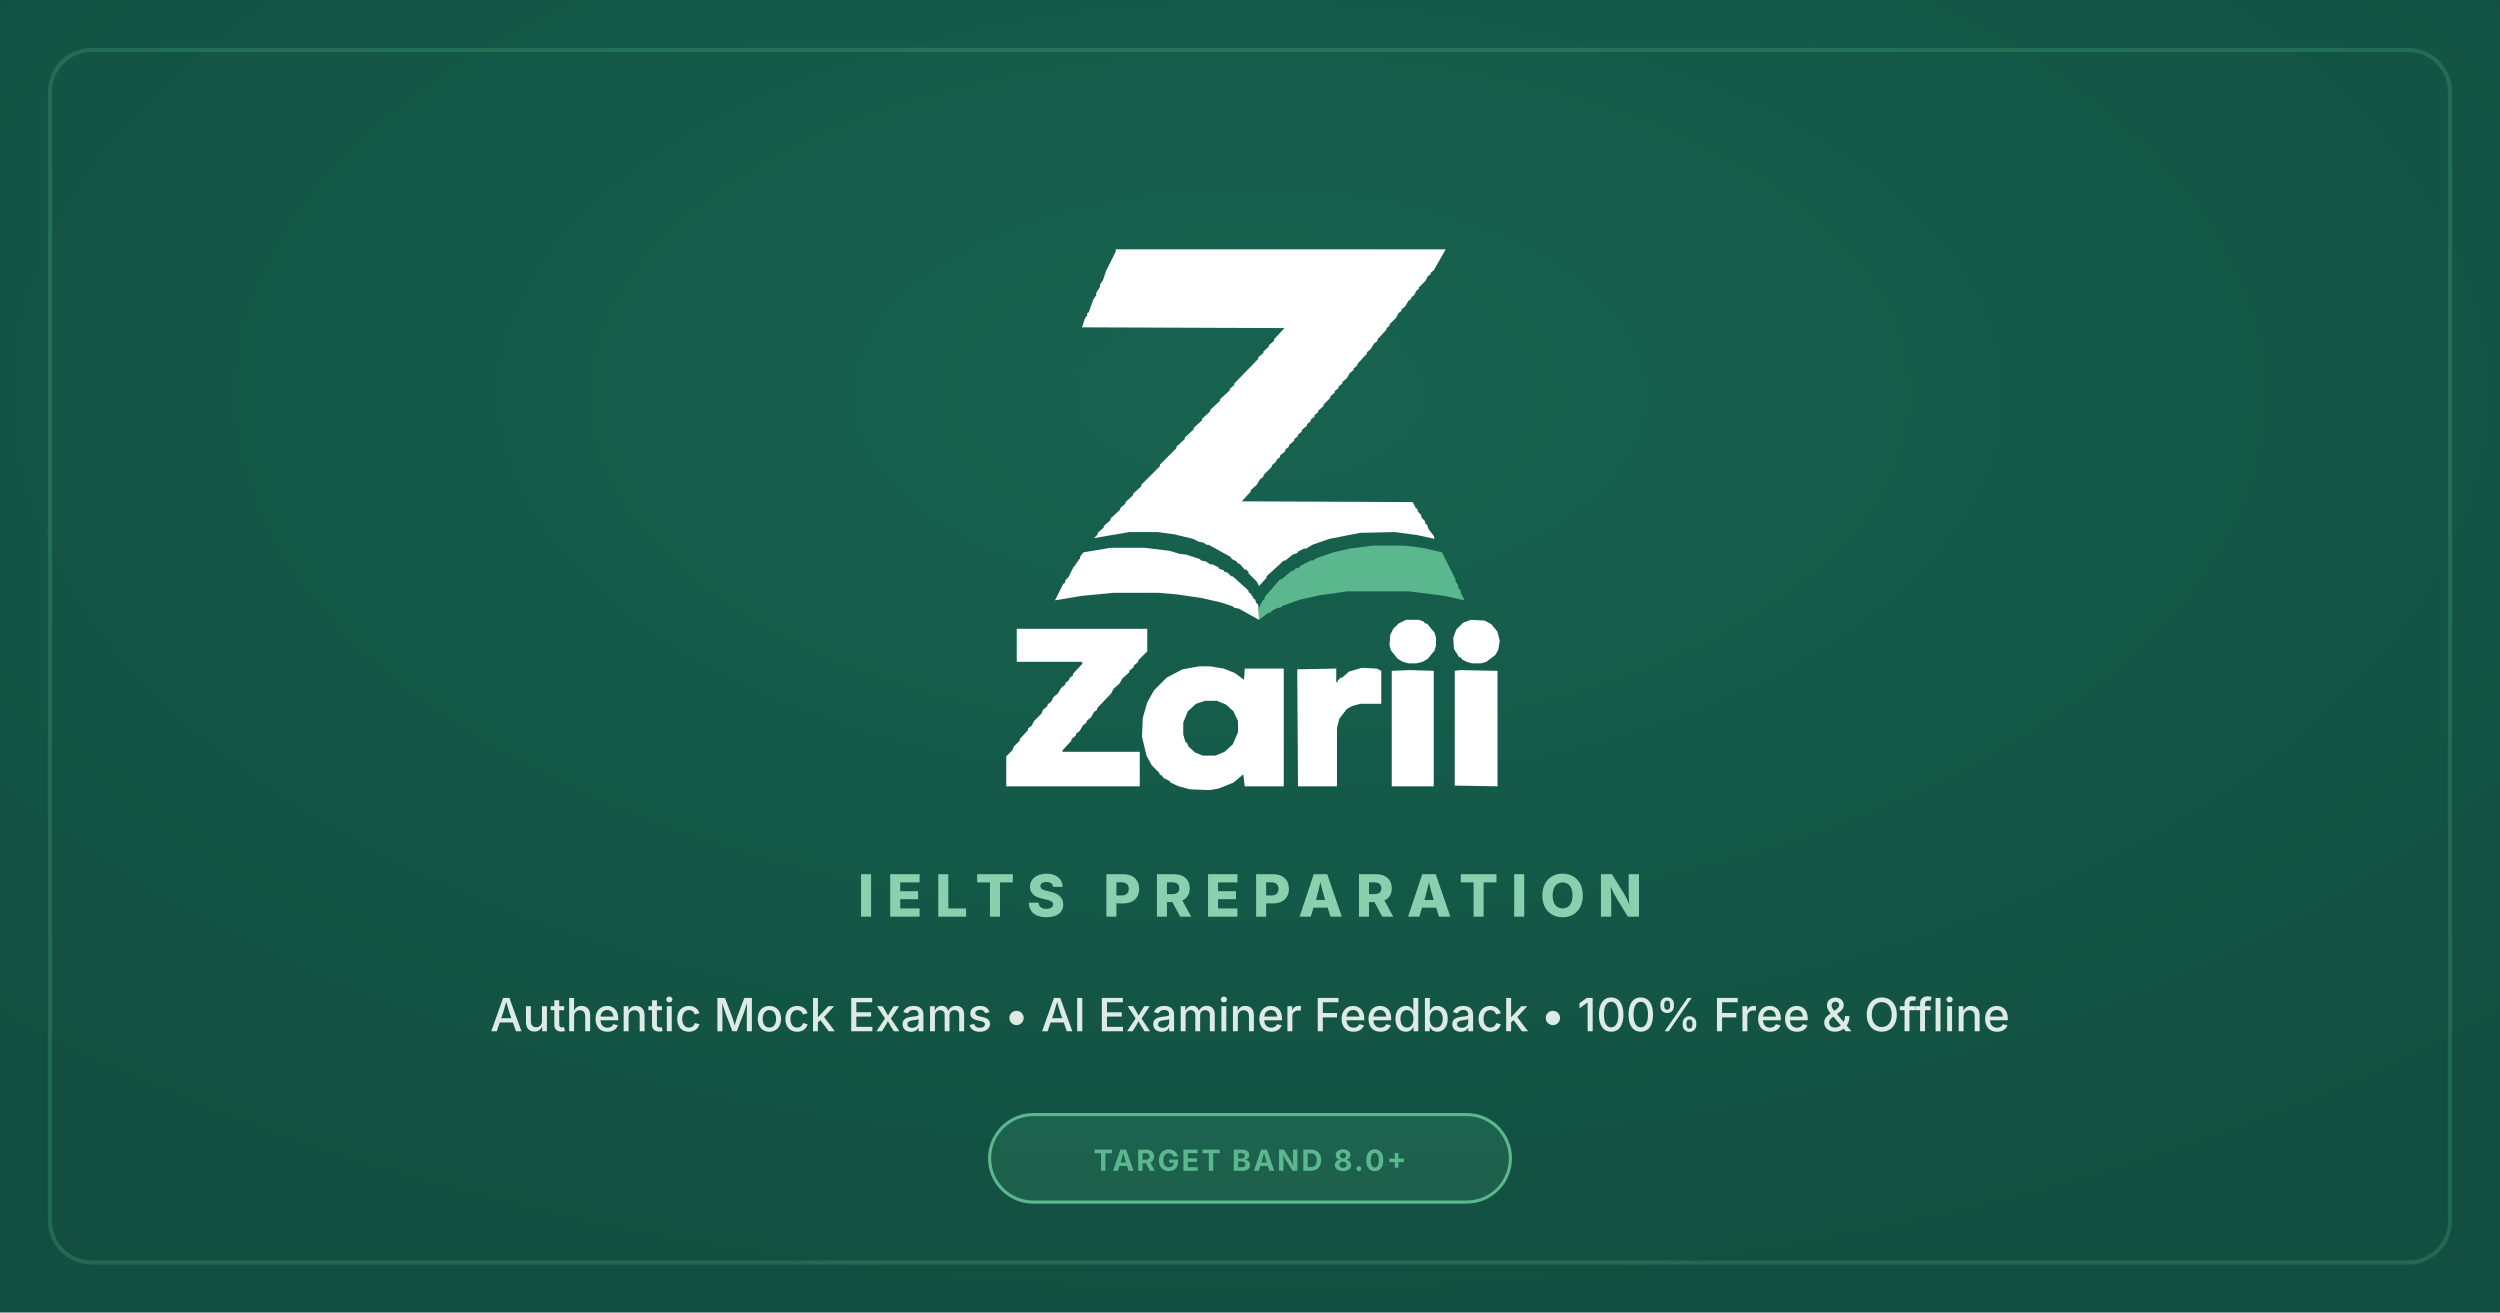
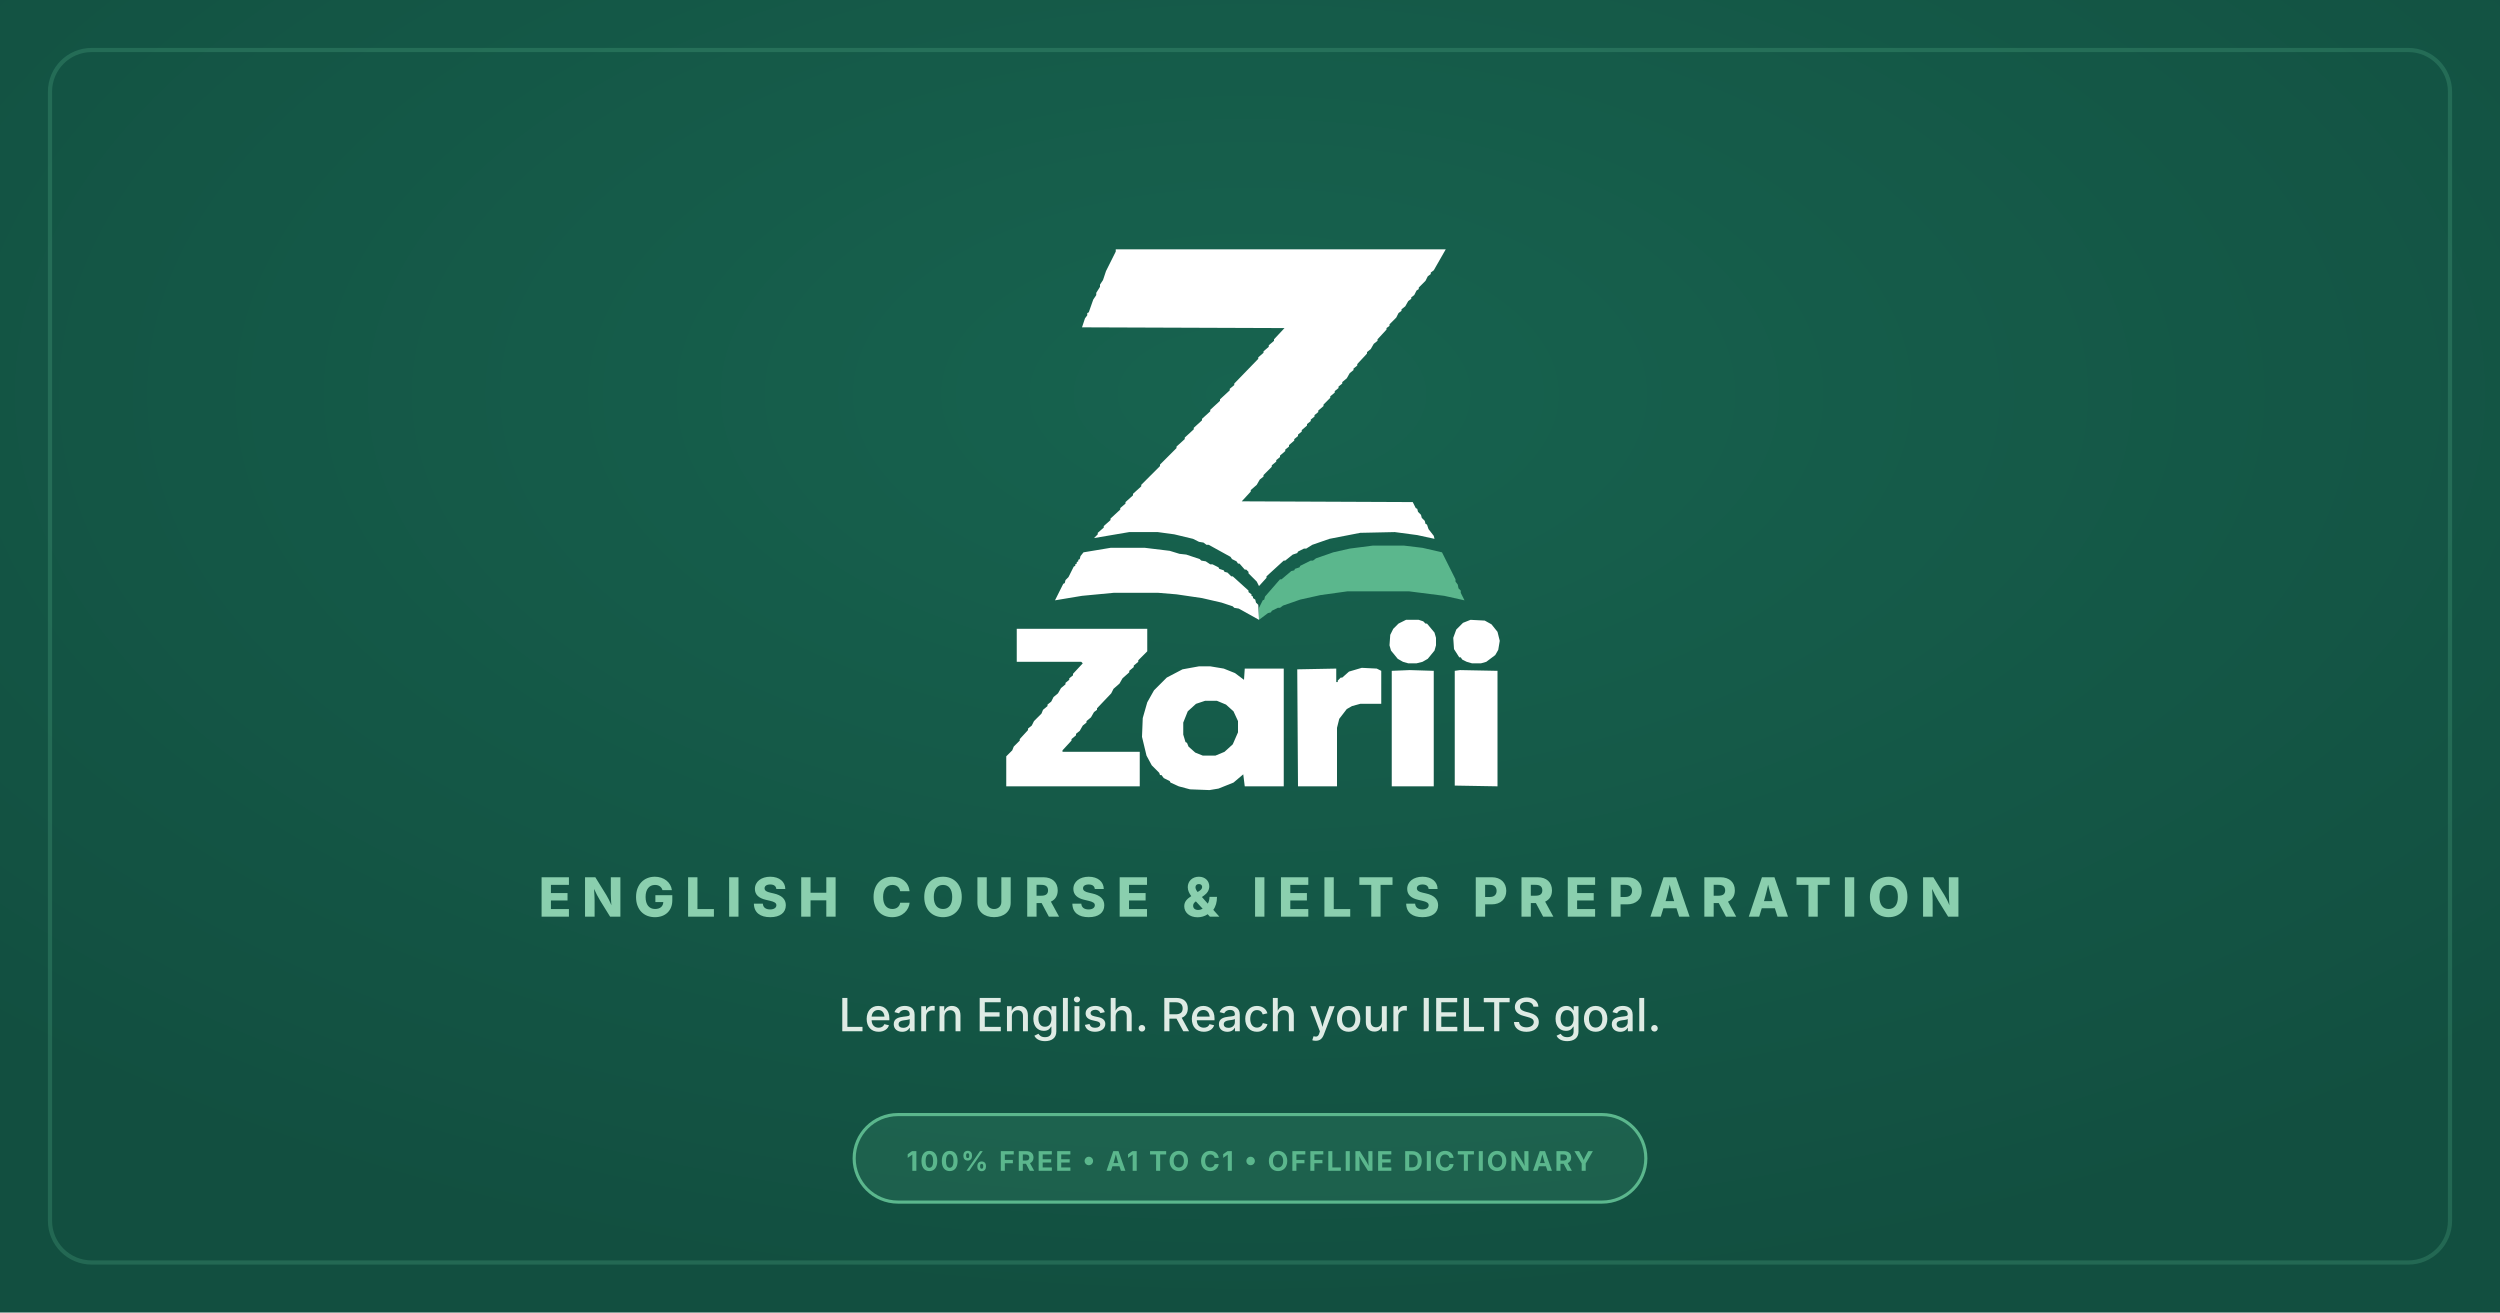
<svg xmlns="http://www.w3.org/2000/svg" viewBox="0 0 1200 630" width="1200" height="630">
  <defs>
    <radialGradient id="grad" cx="50%" cy="30%" r="70%">
      <stop offset="0%" stop-color="#17634F" />
      <stop offset="100%" stop-color="#124F40" />
    </radialGradient>
  </defs>
  <rect width="1200" height="630" fill="url(#grad)" />
  <rect x="24" y="24" width="1152" height="582" rx="20" fill="none" stroke="#5BB78D" stroke-width="2" stroke-opacity="0.25" />
  <g transform="translate(420, 70) scale(0.36)">
    <path fill="#FFFFFF" fill-rule="evenodd" d="M 321 138 L 761 138 L 745 166 L 741 169 L 741 171 L 737 174 L 734 180 L 725 189 L 725 191 L 722 193 L 719 199 L 715 202 L 715 204 L 711 207 L 707 214 L 702 218 L 702 220 L 698 223 L 695 229 L 686 238 L 686 240 L 682 243 L 682 245 L 670 258 L 670 260 L 665 264 L 661 271 L 656 275 L 656 277 L 643 291 L 643 293 L 638 297 L 638 299 L 633 303 L 629 310 L 623 315 L 623 317 L 618 321 L 618 323 L 613 327 L 613 329 L 607 334 L 607 336 L 598 345 L 598 347 L 591 353 L 591 355 L 586 359 L 586 361 L 581 365 L 581 367 L 576 371 L 576 373 L 569 379 L 569 381 L 564 385 L 564 387 L 559 391 L 559 393 L 552 399 L 552 401 L 547 405 L 547 407 L 540 413 L 540 415 L 535 419 L 535 421 L 529 426 L 529 428 L 518 439 L 518 441 L 513 445 L 509 452 L 501 459 L 501 461 L 489 474 L 717 475 L 721 483 L 723 484 L 724 488 L 728 492 L 729 496 L 733 500 L 734 504 L 736 505 L 738 511 L 745 520 L 746 524 L 723 519 L 693 515 L 647 516 L 606 524 L 583 532 L 575 537 L 572 537 L 564 541 L 563 543 L 557 545 L 547 553 L 545 553 L 522 574 L 522 576 L 512 587 L 509 581 L 498 570 L 498 568 L 495 565 L 493 565 L 486 557 L 484 557 L 482 554 L 476 551 L 474 548 L 445 532 L 442 532 L 438 529 L 432 528 L 424 524 L 399 518 L 377 515 L 339 515 L 292 523 L 297 518 L 297 516 L 305 509 L 305 507 L 314 499 L 314 497 L 327 485 L 327 483 L 334 477 L 334 475 L 344 466 L 344 464 L 355 454 L 355 452 L 380 427 L 380 425 L 402 403 L 402 401 L 413 391 L 413 389 L 425 378 L 425 376 L 436 366 L 436 364 L 447 354 L 447 352 L 460 340 L 460 338 L 473 326 L 473 324 L 479 319 L 479 317 L 511 284 L 511 282 L 518 276 L 518 274 L 525 268 L 525 266 L 532 260 L 532 258 L 546 243 L 276 242 L 280 230 L 283 226 L 283 223 L 285 222 L 291 205 L 295 199 L 295 196 L 300 188 L 300 185 L 304 179 L 308 167 L 321 141 L 321 138 Z M 314 536 L 360 536 L 393 540 L 406 544 L 415 545 L 433 551 L 435 553 L 441 554 L 447 558 L 450 558 L 458 562 L 459 564 L 465 566 L 466 568 L 470 569 L 475 574 L 477 574 L 498 593 L 498 595 L 502 598 L 502 600 L 504 601 L 504 603 L 507 605 L 508 609 L 511 612 L 512 632 L 485 617 L 479 616 L 477 614 L 462 609 L 436 603 L 402 598 L 378 596 L 318 596 L 276 600 L 240 606 L 251 584 L 253 583 L 254 579 L 258 575 L 265 561 L 267 560 L 267 558 L 269 557 L 269 555 L 271 554 L 271 552 L 273 551 L 274 547 L 278 542 L 314 536 Z M 713 631 L 720 632 L 713 631 Z M 799 631 L 805 632 L 799 631 Z" />
    <path fill="#5BB78D" fill-rule="evenodd" d="M 664 533 L 705 533 L 730 536 L 756 542 L 774 578 L 774 581 L 777 585 L 778 590 L 781 593 L 781 596 L 786 606 L 759 600 L 712 594 L 630 594 L 594 599 L 567 605 L 544 613 L 540 616 L 537 616 L 529 620 L 528 622 L 524 623 L 512 632 L 512 616 L 517 606 L 519 605 L 520 601 L 540 578 L 542 578 L 555 567 L 559 566 L 560 564 L 566 562 L 567 560 L 581 553 L 584 553 L 588 550 L 611 542 L 633 537 L 664 533 Z" />
    <path fill="#FFFFFF" fill-rule="evenodd" d="M 708 632 L 725 632 L 731 634 L 734 637 L 736 637 L 746 649 L 748 656 L 748 666 L 746 673 L 737 684 L 730 688 L 722 690 L 711 690 L 704 688 L 697 684 L 688 673 L 686 666 L 687 652 L 691 644 L 698 637 L 708 632 Z M 794 632 L 813 633 L 822 638 L 830 648 L 833 660 L 831 672 L 827 679 L 815 688 L 808 690 L 796 690 L 789 688 L 783 685 L 781 682 L 779 682 L 772 671 L 771 656 L 775 645 L 784 636 L 794 632 Z M 189 644 L 363 644 L 363 674 L 351 686 L 351 688 L 345 693 L 345 695 L 339 700 L 339 702 L 330 710 L 326 717 L 318 724 L 315 730 L 296 750 L 296 752 L 292 755 L 288 762 L 282 767 L 282 769 L 277 773 L 273 780 L 268 784 L 268 786 L 262 791 L 262 793 L 250 806 L 250 808 L 353 808 L 353 854 L 175 854 L 175 814 L 183 806 L 185 801 L 193 793 L 193 791 L 204 779 L 204 777 L 209 773 L 212 767 L 222 757 L 224 752 L 230 747 L 230 745 L 235 741 L 238 735 L 244 730 L 248 723 L 254 718 L 254 716 L 259 712 L 259 710 L 264 706 L 264 704 L 277 690 L 275 688 L 189 688 L 189 644 Z M 432 694 L 447 694 L 465 697 L 480 703 L 492 712 L 493 697 L 545 697 L 545 854 L 493 854 L 491 838 L 478 849 L 458 857 L 446 859 L 420 858 L 405 854 L 394 849 L 393 847 L 385 843 L 382 839 L 380 839 L 379 836 L 369 826 L 362 813 L 356 788 L 357 763 L 363 742 L 372 726 L 389 709 L 410 698 L 432 694 Z M 649 696 L 669 697 L 675 700 L 675 744 L 647 744 L 636 747 L 629 751 L 619 764 L 616 776 L 616 854 L 564 854 L 563 698 L 615 697 L 615 715 L 617 715 L 617 713 L 621 709 L 623 709 L 632 701 L 649 696 Z M 713 699 L 745 700 L 745 854 L 689 854 L 689 700 L 713 699 Z M 780 699 L 830 700 L 830 854 L 773 853 L 773 700 L 780 699 Z M 440 740 L 428 744 L 417 754 L 411 769 L 411 785 L 414 795 L 416 796 L 418 801 L 427 809 L 437 813 L 454 813 L 466 808 L 477 798 L 484 782 L 484 767 L 478 754 L 468 745 L 456 740 L 440 740 Z" />
  </g>
-   <text x="600" y="440" font-family="Inter, -apple-system, sans-serif" font-size="28" font-weight="800" fill="#8ACFAE" text-anchor="middle" letter-spacing="6">
-     IELTS PREPARATION
+   <text x="600" y="440" font-family="Inter, -apple-system, sans-serif" font-size="26" font-weight="800" fill="#8ACFAE" text-anchor="middle" letter-spacing="5">
+     ENGLISH COURSE &amp; IELTS PREPARATION
  </text>
  <text x="600" y="495" font-family="Inter, -apple-system, sans-serif" font-size="22" font-weight="500" fill="#E8F2EC" text-anchor="middle" opacity="0.95">
-     Authentic Mock Exams • AI Examiner Feedback • 100% Free &amp; Offline
+     Learn English. Reach your IELTS goal.
  </text>
-   <g transform="translate(475, 535)">
-     <rect width="250" height="42" rx="21" fill="#5BB78D" fill-opacity="0.15" stroke="#5BB78D" stroke-width="1.5" />
-     <text x="125" y="27" font-family="Inter, -apple-system, sans-serif" font-size="14" font-weight="700" fill="#5BB78D" text-anchor="middle" letter-spacing="1">
-       TARGET BAND 8.0+
+   <g transform="translate(410, 535)">
+     <rect width="380" height="42" rx="21" fill="#5BB78D" fill-opacity="0.15" stroke="#5BB78D" stroke-width="1.5" />
+     <text x="190" y="27" font-family="Inter, -apple-system, sans-serif" font-size="13" font-weight="700" fill="#5BB78D" text-anchor="middle" letter-spacing="1">
+       100% FREE • A1 TO C1 • OFFLINE DICTIONARY
    </text>
  </g>
</svg>
